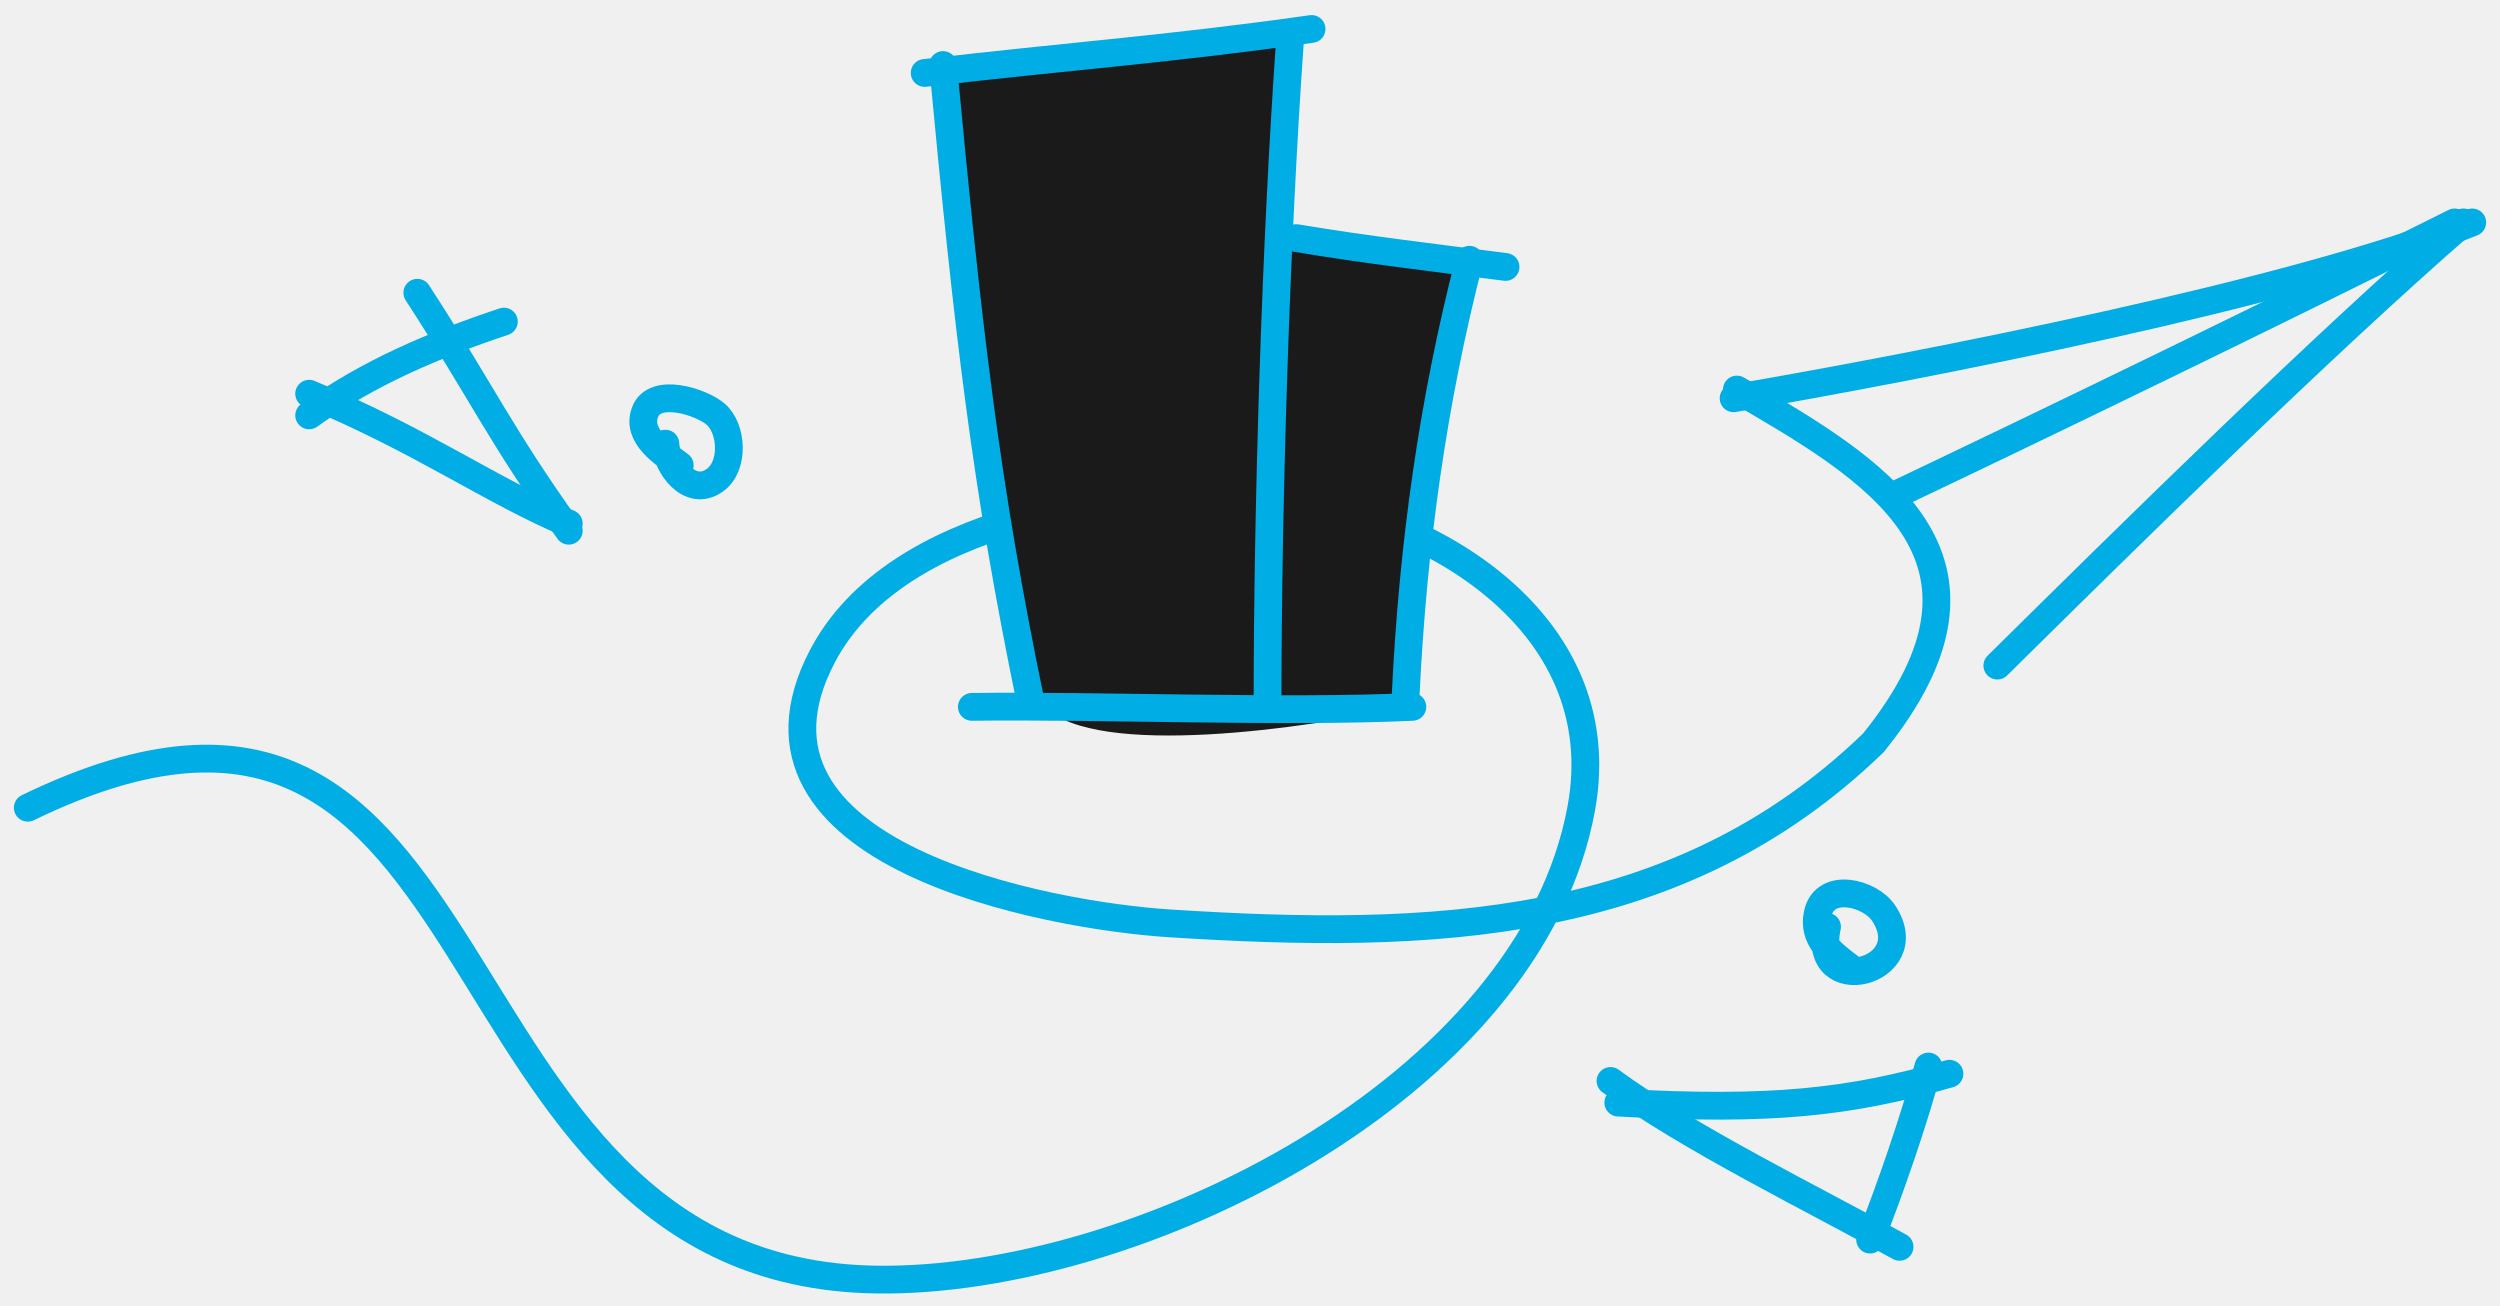
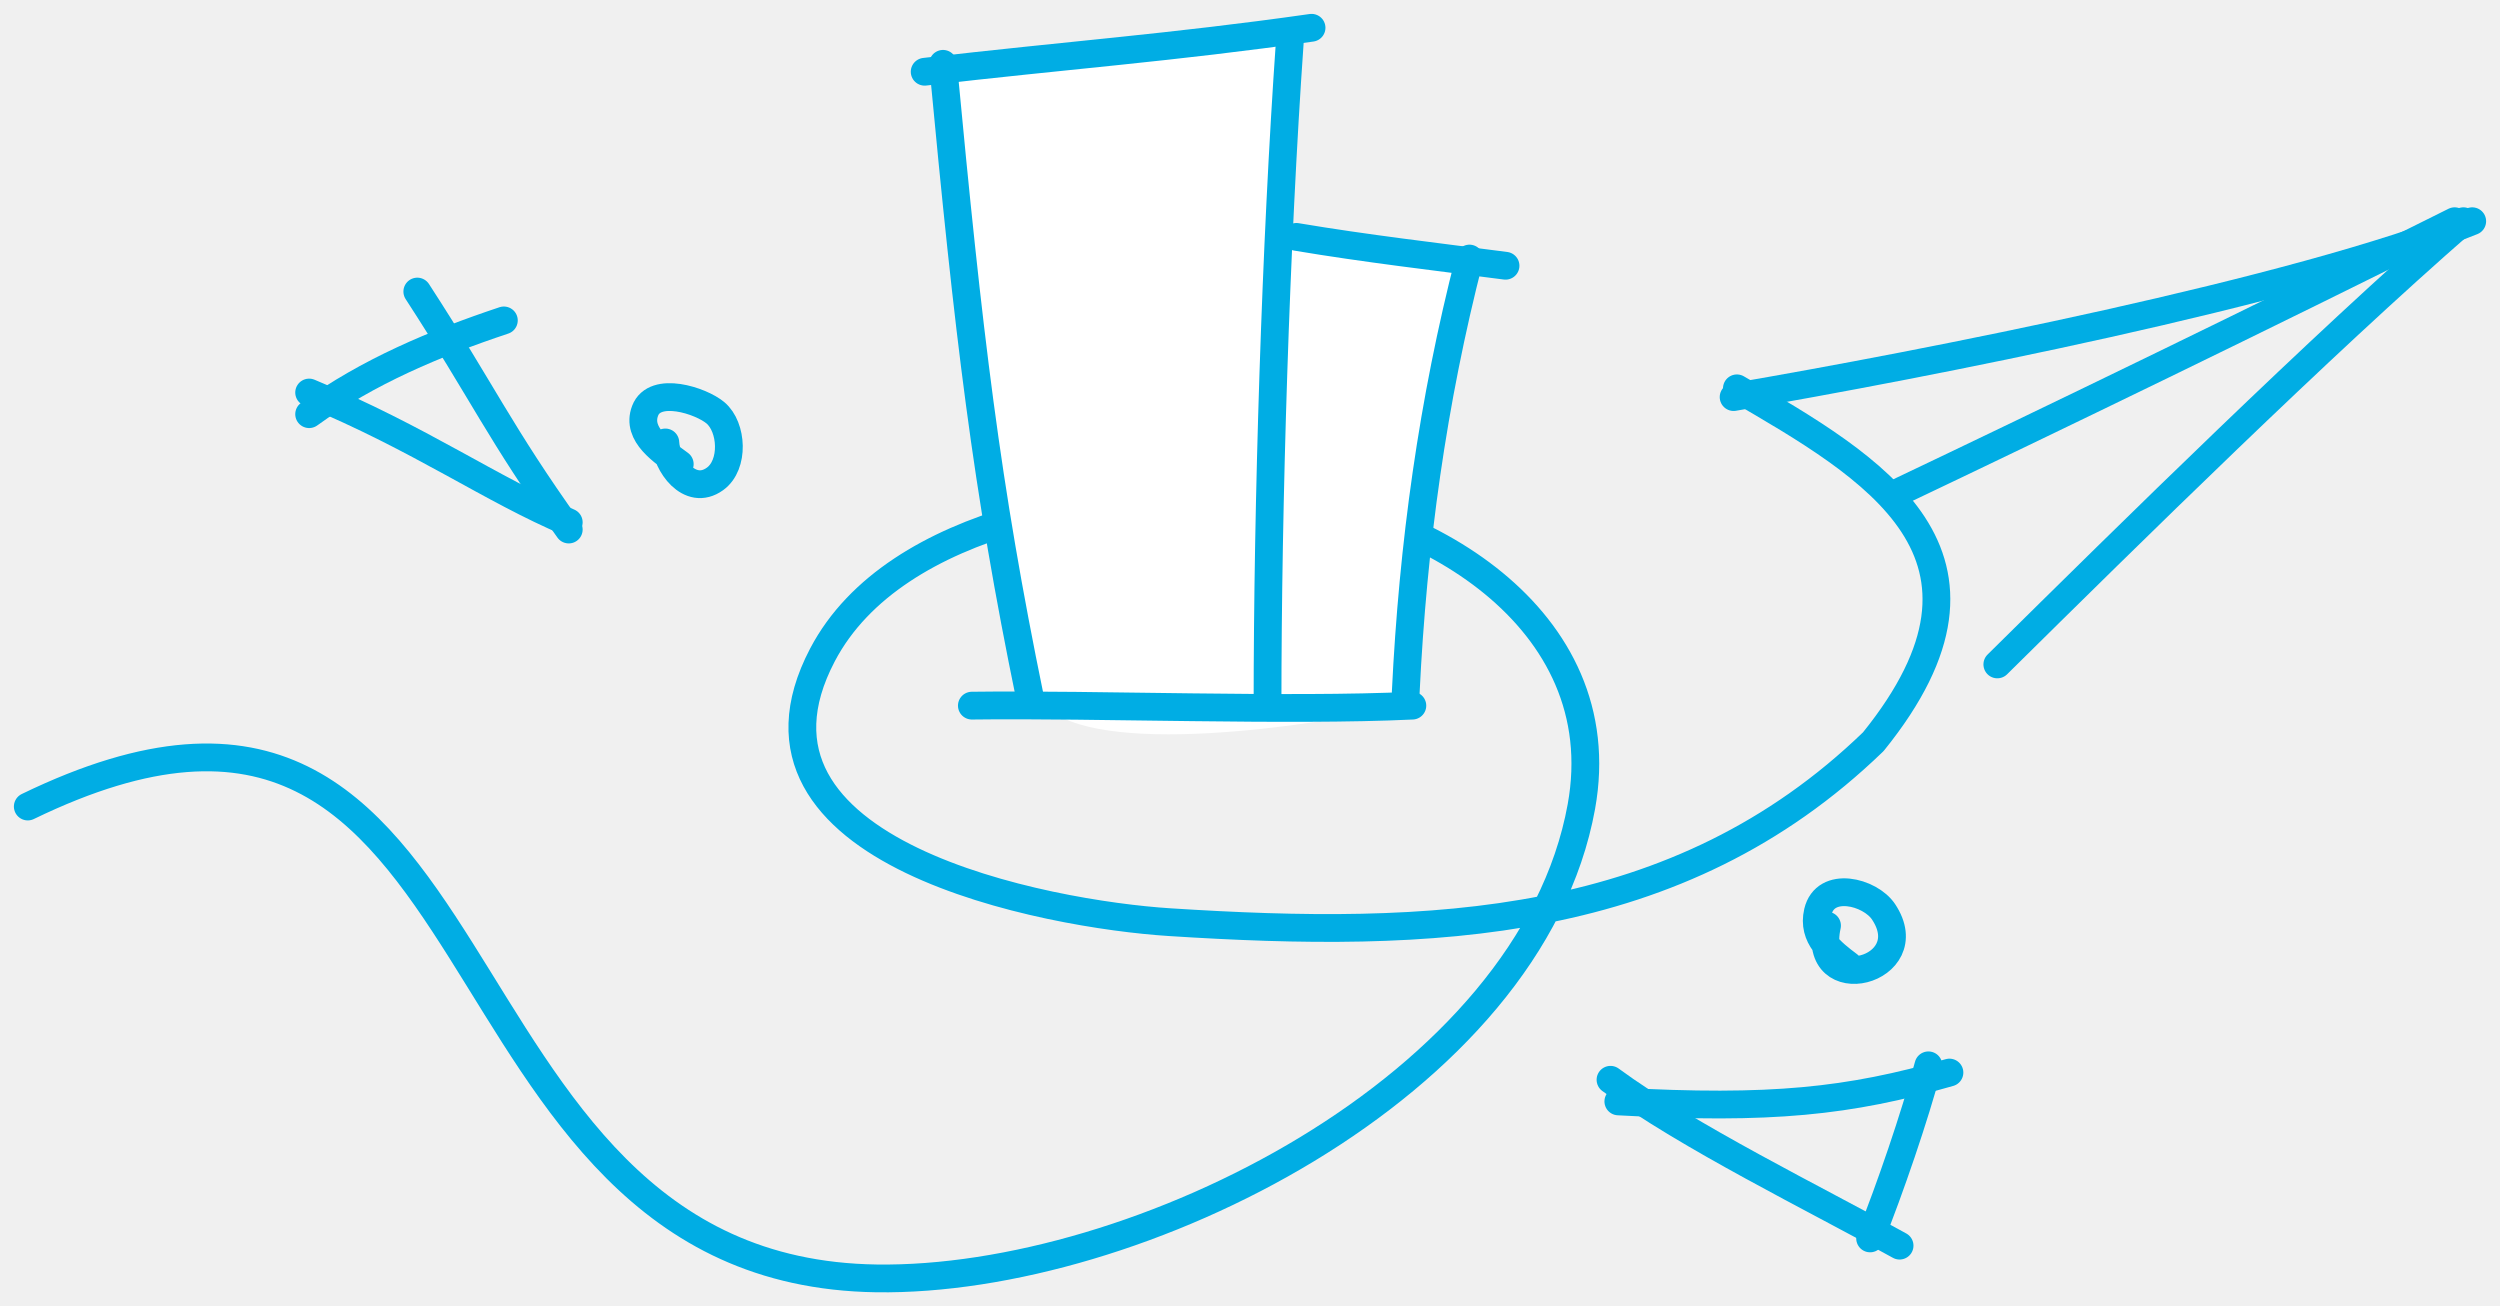
<svg xmlns="http://www.w3.org/2000/svg" width="90" height="47" viewBox="0 0 90 47" fill="none">
-   <path d="M1 29.078C18.654 20.514 14.765 45.82 31.552 46.065C40.881 46.201 55.1 39.193 56.93 29.078C58.163 22.26 51.128 18.2 45.298 17.822C40.365 17.502 32.227 18.628 29.608 23.621C25.842 30.799 37.784 32.963 42.092 33.24C51.513 33.845 60.394 33.556 67.439 26.744C72.891 19.994 67.439 16.879 62.528 14.023" stroke="#00ADE4" stroke-linecap="round" stroke-linejoin="round" />
-   <path d="M62.41 14.338C69.185 13.175 82.687 10.552 89 8.007" stroke="#00ADE4" stroke-linecap="round" stroke-linejoin="round" />
-   <path d="M68.22 17.822C73.803 15.167 81.617 11.382 88.367 8.007" stroke="#00ADE4" stroke-linecap="round" stroke-linejoin="round" />
-   <path d="M71.904 23.962C76.798 19.126 83.495 12.528 88.683 8.007" stroke="#00ADE4" stroke-linecap="round" stroke-linejoin="round" />
-   <path d="M20.476 18.847C17.703 17.679 15.128 15.83 11.13 14.174" stroke="#00ADE4" stroke-linecap="round" stroke-linejoin="round" />
-   <path d="M11.13 14.953C13.239 13.422 15.68 12.397 18.139 11.578" stroke="#00ADE4" stroke-linecap="round" stroke-linejoin="round" />
-   <path d="M15.024 10.539C17.382 14.174 17.992 15.629 20.476 19.106" stroke="#00ADE4" stroke-linecap="round" stroke-linejoin="round" />
-   <path d="M57.978 38.915C60.757 40.96 65.372 43.212 68.384 44.886" stroke="#00ADE4" stroke-linecap="round" stroke-linejoin="round" />
-   <path d="M58.259 39.694C63.751 39.999 66.567 39.694 70.18 38.655" stroke="#00ADE4" stroke-linecap="round" stroke-linejoin="round" />
-   <path d="M69.423 38.395C68.925 40.261 68.04 42.836 67.324 44.626" stroke="#00ADE4" stroke-linecap="round" stroke-linejoin="round" />
-   <path d="M37.605 25.447C35.736 23.577 34.576 9.61 34.23 2.86L46.172 1.303V8.572L52.663 9.87L50.586 25.447C47.038 26.225 39.474 27.316 37.605 25.447Z" fill="#1A1A1A" />
-   <path d="M33.949 2.341C34.87 12.122 35.503 17.503 37.086 25.187" stroke="#00ADE4" stroke-linecap="round" stroke-linejoin="round" />
-   <path d="M33.288 2.626C38.32 2.037 42.202 1.759 47.216 1.043" stroke="#00ADE4" stroke-linecap="round" stroke-linejoin="round" />
-   <path d="M46.432 1.562C45.924 8.804 45.631 18.191 45.631 25.447" stroke="#00ADE4" stroke-linecap="round" stroke-linejoin="round" />
-   <path d="M34.987 25.447C39.491 25.387 46.347 25.661 50.845 25.447" stroke="#00ADE4" stroke-linecap="round" stroke-linejoin="round" />
-   <path d="M46.67 8.572C49.169 8.992 51.687 9.283 54.199 9.61" stroke="#00ADE4" stroke-linecap="round" stroke-linejoin="round" />
-   <path d="M52.901 9.351C51.576 14.492 50.864 19.652 50.607 24.956" stroke="#00ADE4" stroke-linecap="round" stroke-linejoin="round" />
-   <path d="M65.773 33.364C65.179 36.038 69.229 35 67.807 32.867C67.323 32.142 65.708 31.733 65.441 32.874C65.23 33.775 65.924 34.322 66.552 34.792" stroke="#00ADE4" stroke-linecap="round" stroke-linejoin="round" />
-   <path d="M23.952 15.971C23.986 16.74 24.823 17.945 25.741 17.283C26.439 16.78 26.367 15.419 25.755 14.903C25.237 14.466 23.57 13.922 23.224 14.831C22.893 15.701 23.896 16.318 24.471 16.75" stroke="#00ADE4" stroke-linecap="round" stroke-linejoin="round" />
+   <path d="M1 29.035C18.654 20.471 14.765 45.777 31.552 46.022C40.881 46.158 55.1 39.15 56.93 29.035C58.163 22.217 51.128 18.157 45.298 17.779C40.365 17.459 32.227 18.585 29.608 23.578C25.842 30.756 37.784 32.92 42.092 33.197C51.513 33.802 60.394 33.513 67.439 26.701C72.891 19.951 67.439 16.836 62.528 13.98" stroke="#00ADE4" stroke-linecap="round" stroke-linejoin="round" />
+   <path d="M62.41 14.295C69.185 13.132 82.687 10.509 89 7.964" stroke="#00ADE4" stroke-linecap="round" stroke-linejoin="round" />
+   <path d="M68.22 17.779C73.803 15.124 81.617 11.339 88.367 7.964" stroke="#00ADE4" stroke-linecap="round" stroke-linejoin="round" />
+   <path d="M71.904 23.919C76.798 19.083 83.495 12.485 88.683 7.964" stroke="#00ADE4" stroke-linecap="round" stroke-linejoin="round" />
+   <path d="M20.475 18.804C17.703 17.636 15.127 15.787 11.129 14.131" stroke="#00ADE4" stroke-linecap="round" stroke-linejoin="round" />
+   <path d="M11.129 14.91C13.238 13.38 15.68 12.355 18.139 11.535" stroke="#00ADE4" stroke-linecap="round" stroke-linejoin="round" />
+   <path d="M15.023 10.496C17.381 14.131 17.991 15.586 20.475 19.063" stroke="#00ADE4" stroke-linecap="round" stroke-linejoin="round" />
+   <path d="M57.978 38.872C60.757 40.917 65.372 43.17 68.385 44.843" stroke="#00ADE4" stroke-linecap="round" stroke-linejoin="round" />
+   <path d="M58.26 39.651C63.751 39.956 66.567 39.651 70.18 38.612" stroke="#00ADE4" stroke-linecap="round" stroke-linejoin="round" />
+   <path d="M69.423 38.352C68.925 40.218 68.04 42.793 67.324 44.583" stroke="#00ADE4" stroke-linecap="round" stroke-linejoin="round" />
+   <path d="M37.605 25.404C35.736 23.534 34.576 9.567 34.23 2.817L46.172 1.26V8.529L52.662 9.827L50.586 25.404C47.038 26.182 39.474 27.273 37.605 25.404Z" fill="white" />
+   <path d="M33.949 2.298C34.87 12.079 35.503 17.46 37.086 25.144" stroke="#00ADE4" stroke-linecap="round" stroke-linejoin="round" />
+   <path d="M33.288 2.583C38.32 1.994 42.201 1.716 47.216 1" stroke="#00ADE4" stroke-linecap="round" stroke-linejoin="round" />
+   <path d="M46.432 1.52C45.924 8.761 45.631 18.148 45.631 25.404" stroke="#00ADE4" stroke-linecap="round" stroke-linejoin="round" />
+   <path d="M34.987 25.403C39.491 25.344 46.347 25.617 50.845 25.403" stroke="#00ADE4" stroke-linecap="round" stroke-linejoin="round" />
+   <path d="M46.67 8.528C49.169 8.949 51.687 9.239 54.199 9.567" stroke="#00ADE4" stroke-linecap="round" stroke-linejoin="round" />
+   <path d="M52.901 9.308C51.576 14.45 50.864 19.609 50.607 24.913" stroke="#00ADE4" stroke-linecap="round" stroke-linejoin="round" />
+   <path d="M65.773 33.322C65.179 35.996 69.229 34.957 67.807 32.824C67.324 32.099 65.708 31.691 65.441 32.831C65.231 33.732 65.924 34.279 66.552 34.749" stroke="#00ADE4" stroke-linecap="round" stroke-linejoin="round" />
+   <path d="M23.952 15.928C23.986 16.697 24.823 17.902 25.741 17.24C26.439 16.737 26.367 15.376 25.755 14.861C25.236 14.423 23.57 13.879 23.224 14.788C22.892 15.658 23.896 16.275 24.471 16.707" stroke="#00ADE4" stroke-linecap="round" stroke-linejoin="round" />
</svg>
